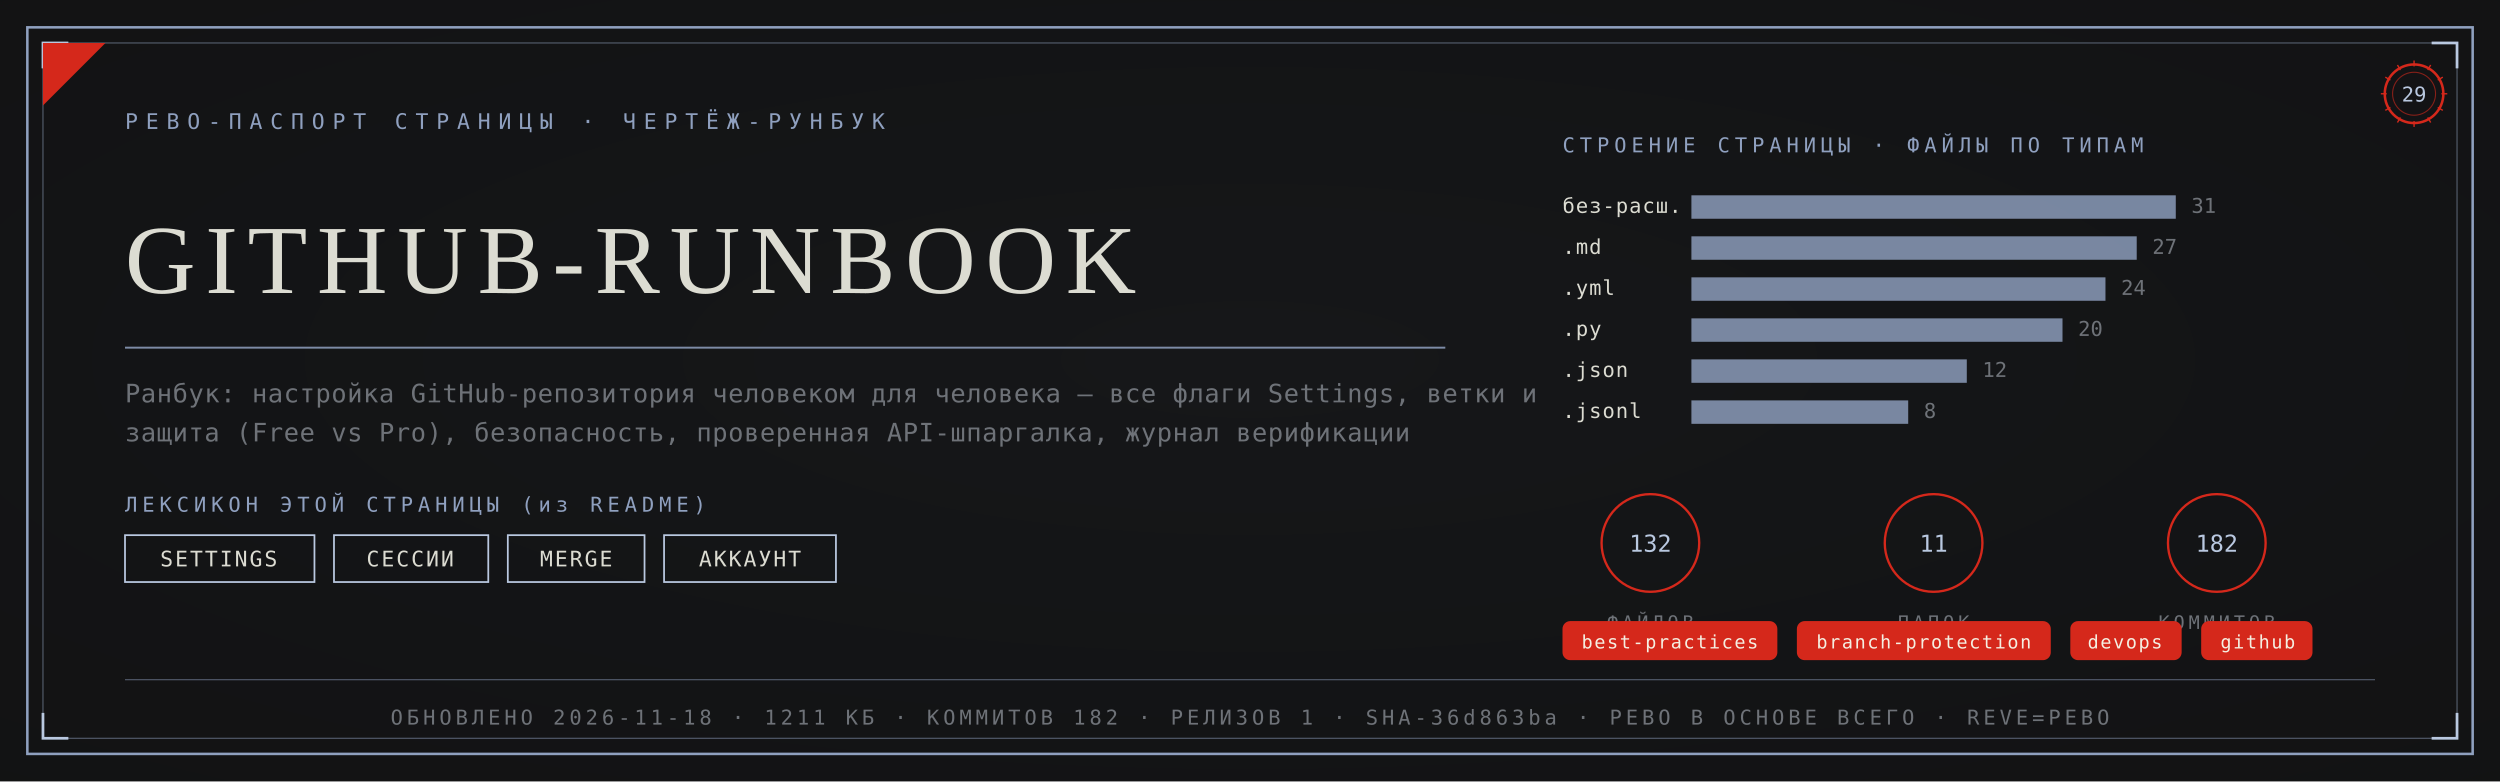
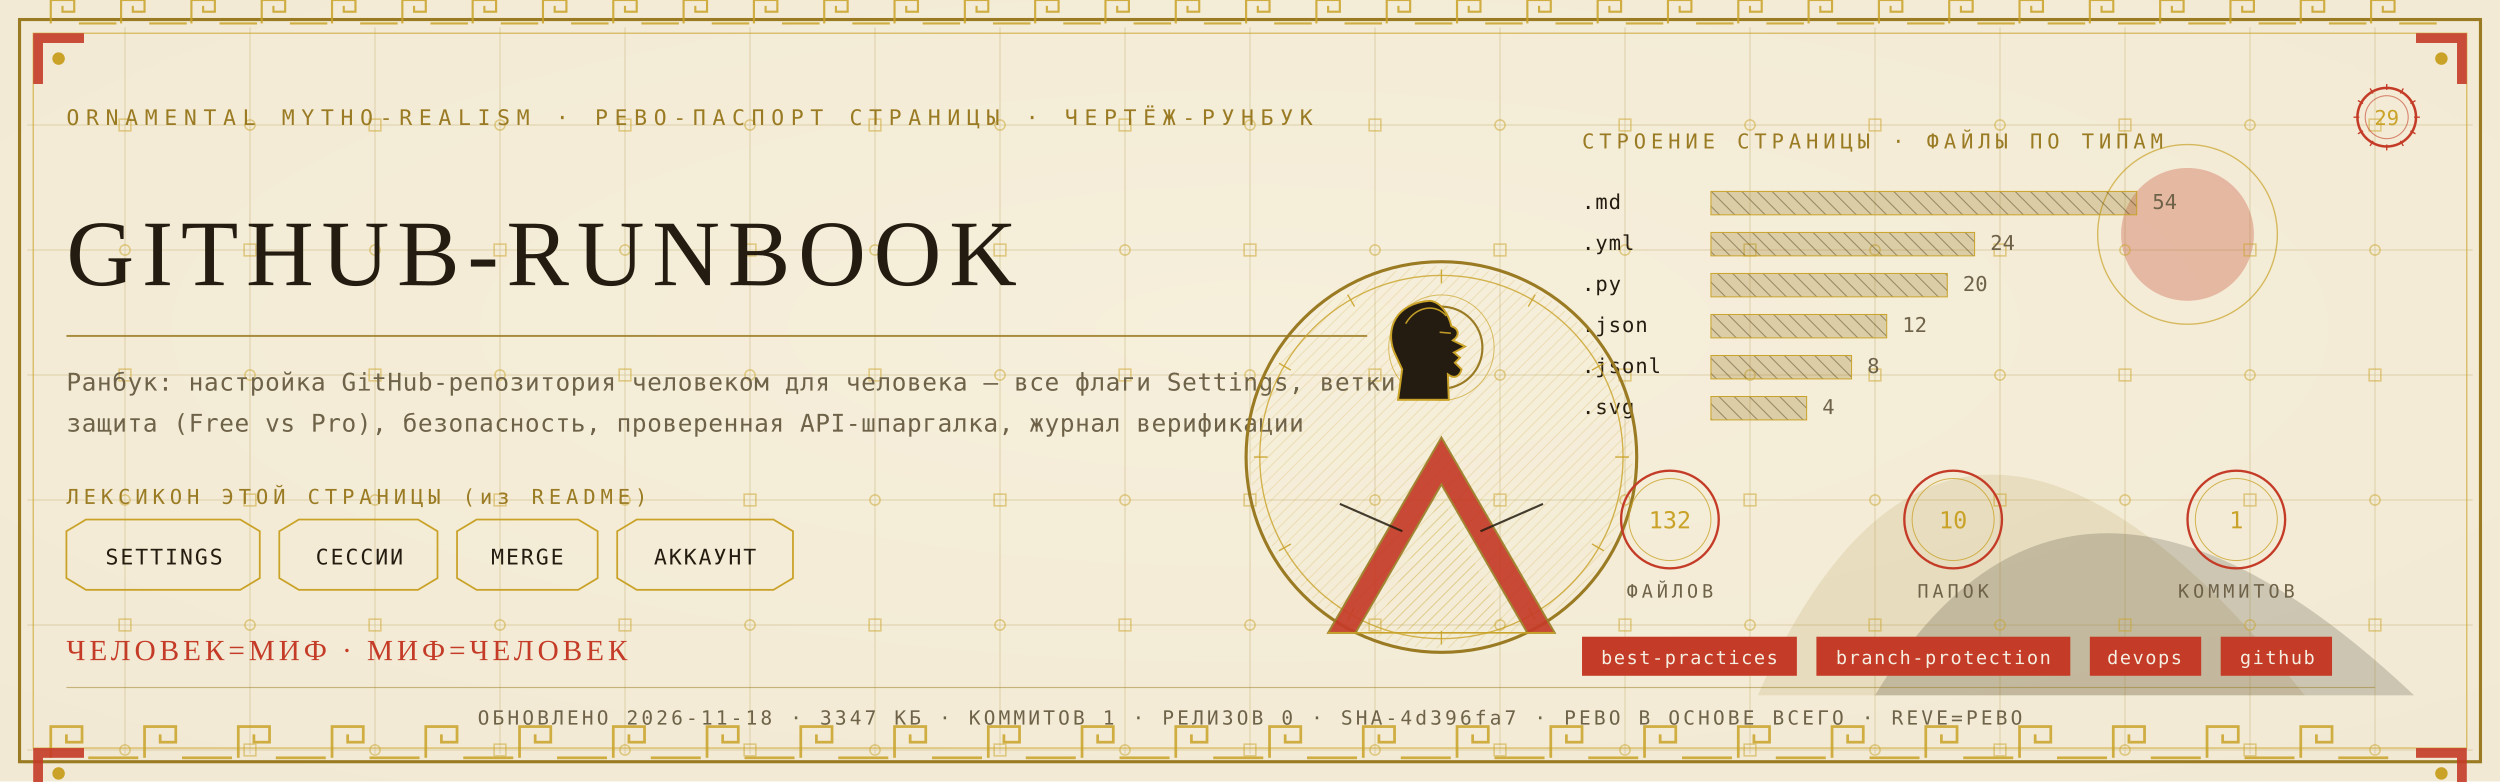
<svg xmlns="http://www.w3.org/2000/svg" viewBox="0 0 1280 400" width="1280" height="400">
  <defs>
-     <radialGradient id="rp29" cx="0.5" cy="0.46" r="1.05">
-       <stop offset="0" stop-color="#17181A" />
-       <stop offset="1" stop-color="#101112" />
+     <radialGradient id="rp29" cx="0.5" cy="0.42" r="1.1">
+       <stop offset="0" stop-color="#F6EFDC" />
+       <stop offset="1" stop-color="#EFE6CF" />
    </radialGradient>
+     <pattern id="hatchm" width="4.2" height="4.2" patternUnits="userSpaceOnUse" patternTransform="rotate(45)">
+       <rect width="4.2" height="4.2" fill="none" />
+       <line x1="0" y1="0" x2="0" y2="4.2" stroke="#C9A227" stroke-width="0.5" />
+     </pattern>
+     <pattern id="hatchv" width="5.5" height="5.5" patternUnits="userSpaceOnUse" patternTransform="rotate(-45)">
+       <rect width="5.5" height="5.5" fill="none" />
+       <line x1="0" y1="0" x2="0" y2="5.5" stroke="#241C10" stroke-width="0.5" />
+     </pattern>
  </defs>
-   <rect width="1280" height="400" fill="#101112" />
-   <rect width="1280" height="400" fill="url(#rp29)" opacity="0.92" />
-   <rect x="14" y="14" width="1252" height="372" fill="none" stroke="#8FA0BF" stroke-width="1.3" />
-   <rect x="22" y="22" width="1236" height="356" fill="none" stroke="#8FA0BF" stroke-width="0.55" opacity="0.55" />
-   <path d="M 22 35 L 22 22 L 35 22" fill="none" stroke="#B9C8E0" stroke-width="1.4" />
-   <path d="M 1258 35 L 1258 22 L 1245 22" fill="none" stroke="#B9C8E0" stroke-width="1.4" />
-   <path d="M 22 365 L 22 378 L 35 378" fill="none" stroke="#B9C8E0" stroke-width="1.4" />
-   <path d="M 1258 365 L 1258 378 L 1245 378" fill="none" stroke="#B9C8E0" stroke-width="1.4" />
-   <path d="M 22 54 L 22 22 L 54 22 Z" fill="#D5281B" />
-   <text x="64" y="66" font-family="'Cascadia Mono', ui-monospace, Consolas, monospace" font-size="11" fill="#8FA0BF" letter-spacing="4">РЕВО-ПАСПОРТ СТРАНИЦЫ · ЧЕРТЁЖ-РУНБУК</text>
-   <g transform="translate(1236,48)">
-     <circle r="15" fill="none" stroke="#D5281B" stroke-width="1.3" />
-     <circle r="11" fill="none" stroke="#D5281B" stroke-width="0.55" opacity="0.6" />
-     <text y="4" text-anchor="middle" font-family="'Cascadia Mono', ui-monospace, Consolas, monospace" font-size="10.5" fill="#B9C8E0">29</text>
-     <g stroke="#D5281B" stroke-width="0.7">
+   <rect width="1280" height="400" fill="#EFE6CF" />
+   <rect width="1280" height="400" fill="url(#rp29)" opacity="0.94" />
+   <path d="M 900 356 Q 1000 130 1180 356 Z" fill="#9A7B23" opacity="0.14" />
+   <path d="M 960 356 Q 1060 190 1236 356 Z" fill="#241C10" opacity="0.18" />
+   <circle cx="1120" cy="120" r="34" fill="#C43B27" opacity="0.30" />
+   <circle cx="1120" cy="120" r="46" fill="none" stroke="#C9A227" stroke-width="0.7" opacity="0.7" />
+   <g stroke="#9A7B23" stroke-width="0.45" opacity="0.30">
+     <line x1="64" y1="14" x2="64" y2="386" />
+     <line x1="128" y1="14" x2="128" y2="386" />
+     <line x1="192" y1="14" x2="192" y2="386" />
+     <line x1="256" y1="14" x2="256" y2="386" />
+     <line x1="320" y1="14" x2="320" y2="386" />
+     <line x1="384" y1="14" x2="384" y2="386" />
+     <line x1="448" y1="14" x2="448" y2="386" />
+     <line x1="512" y1="14" x2="512" y2="386" />
+     <line x1="576" y1="14" x2="576" y2="386" />
+     <line x1="640" y1="14" x2="640" y2="386" />
+     <line x1="704" y1="14" x2="704" y2="386" />
+     <line x1="768" y1="14" x2="768" y2="386" />
+     <line x1="832" y1="14" x2="832" y2="386" />
+     <line x1="896" y1="14" x2="896" y2="386" />
+     <line x1="960" y1="14" x2="960" y2="386" />
+     <line x1="1024" y1="14" x2="1024" y2="386" />
+     <line x1="1088" y1="14" x2="1088" y2="386" />
+     <line x1="1152" y1="14" x2="1152" y2="386" />
+     <line x1="1216" y1="14" x2="1216" y2="386" />
+     <line x1="14" y1="64" x2="1266" y2="64" />
+     <line x1="14" y1="128" x2="1266" y2="128" />
+     <line x1="14" y1="192" x2="1266" y2="192" />
+     <line x1="14" y1="256" x2="1266" y2="256" />
+     <line x1="14" y1="320" x2="1266" y2="320" />
+     <line x1="14" y1="384" x2="1266" y2="384" />
+   </g>
+   <g fill="none" stroke="#C9A227" stroke-width="0.8" opacity="0.5">
+     <rect x="61" y="61" width="6" height="6" />
+     <circle cx="64" cy="128" r="2.6" />
+     <rect x="61" y="189" width="6" height="6" />
+     <circle cx="64" cy="256" r="2.6" />
+     <rect x="61" y="317" width="6" height="6" />
+     <circle cx="64" cy="384" r="2.6" />
+     <circle cx="128" cy="64" r="2.6" />
+     <rect x="125" y="125" width="6" height="6" />
+     <circle cx="128" cy="192" r="2.6" />
+     <rect x="125" y="253" width="6" height="6" />
+     <circle cx="128" cy="320" r="2.6" />
+     <rect x="125" y="381" width="6" height="6" />
+     <rect x="189" y="61" width="6" height="6" />
+     <circle cx="192" cy="128" r="2.6" />
+     <rect x="189" y="189" width="6" height="6" />
+     <circle cx="192" cy="256" r="2.6" />
+     <rect x="189" y="317" width="6" height="6" />
+     <circle cx="192" cy="384" r="2.6" />
+     <circle cx="256" cy="64" r="2.6" />
+     <rect x="253" y="125" width="6" height="6" />
+     <circle cx="256" cy="192" r="2.6" />
+     <rect x="253" y="253" width="6" height="6" />
+     <circle cx="256" cy="320" r="2.6" />
+     <rect x="253" y="381" width="6" height="6" />
+     <rect x="317" y="61" width="6" height="6" />
+     <circle cx="320" cy="128" r="2.6" />
+     <rect x="317" y="189" width="6" height="6" />
+     <circle cx="320" cy="256" r="2.6" />
+     <rect x="317" y="317" width="6" height="6" />
+     <circle cx="320" cy="384" r="2.6" />
+     <circle cx="384" cy="64" r="2.6" />
+     <rect x="381" y="125" width="6" height="6" />
+     <circle cx="384" cy="192" r="2.6" />
+     <rect x="381" y="253" width="6" height="6" />
+     <circle cx="384" cy="320" r="2.6" />
+     <rect x="381" y="381" width="6" height="6" />
+     <rect x="445" y="61" width="6" height="6" />
+     <circle cx="448" cy="128" r="2.6" />
+     <rect x="445" y="189" width="6" height="6" />
+     <circle cx="448" cy="256" r="2.6" />
+     <rect x="445" y="317" width="6" height="6" />
+     <circle cx="448" cy="384" r="2.6" />
+     <circle cx="512" cy="64" r="2.6" />
+     <rect x="509" y="125" width="6" height="6" />
+     <circle cx="512" cy="192" r="2.6" />
+     <rect x="509" y="253" width="6" height="6" />
+     <circle cx="512" cy="320" r="2.6" />
+     <rect x="509" y="381" width="6" height="6" />
+     <rect x="573" y="61" width="6" height="6" />
+     <circle cx="576" cy="128" r="2.6" />
+     <rect x="573" y="189" width="6" height="6" />
+     <circle cx="576" cy="256" r="2.6" />
+     <rect x="573" y="317" width="6" height="6" />
+     <circle cx="576" cy="384" r="2.6" />
+     <circle cx="640" cy="64" r="2.6" />
+     <rect x="637" y="125" width="6" height="6" />
+     <circle cx="640" cy="192" r="2.6" />
+     <rect x="637" y="253" width="6" height="6" />
+     <circle cx="640" cy="320" r="2.6" />
+     <rect x="637" y="381" width="6" height="6" />
+     <rect x="701" y="61" width="6" height="6" />
+     <circle cx="704" cy="128" r="2.6" />
+     <rect x="701" y="189" width="6" height="6" />
+     <circle cx="704" cy="256" r="2.6" />
+     <rect x="701" y="317" width="6" height="6" />
+     <circle cx="704" cy="384" r="2.6" />
+     <circle cx="768" cy="64" r="2.6" />
+     <rect x="765" y="125" width="6" height="6" />
+     <circle cx="768" cy="192" r="2.6" />
+     <rect x="765" y="253" width="6" height="6" />
+     <circle cx="768" cy="320" r="2.6" />
+     <rect x="765" y="381" width="6" height="6" />
+     <rect x="829" y="61" width="6" height="6" />
+     <circle cx="832" cy="128" r="2.6" />
+     <rect x="829" y="189" width="6" height="6" />
+     <circle cx="832" cy="256" r="2.6" />
+     <rect x="829" y="317" width="6" height="6" />
+     <circle cx="832" cy="384" r="2.6" />
+     <circle cx="896" cy="64" r="2.6" />
+     <rect x="893" y="125" width="6" height="6" />
+     <circle cx="896" cy="192" r="2.6" />
+     <rect x="893" y="253" width="6" height="6" />
+     <circle cx="896" cy="320" r="2.6" />
+     <rect x="893" y="381" width="6" height="6" />
+     <rect x="957" y="61" width="6" height="6" />
+     <circle cx="960" cy="128" r="2.6" />
+     <rect x="957" y="189" width="6" height="6" />
+     <circle cx="960" cy="256" r="2.6" />
+     <rect x="957" y="317" width="6" height="6" />
+     <circle cx="960" cy="384" r="2.6" />
+     <circle cx="1024" cy="64" r="2.6" />
+     <rect x="1021" y="125" width="6" height="6" />
+     <circle cx="1024" cy="192" r="2.6" />
+     <rect x="1021" y="253" width="6" height="6" />
+     <circle cx="1024" cy="320" r="2.6" />
+     <rect x="1021" y="381" width="6" height="6" />
+     <rect x="1085" y="61" width="6" height="6" />
+     <circle cx="1088" cy="128" r="2.6" />
+     <rect x="1085" y="189" width="6" height="6" />
+     <circle cx="1088" cy="256" r="2.6" />
+     <rect x="1085" y="317" width="6" height="6" />
+     <circle cx="1088" cy="384" r="2.6" />
+     <circle cx="1152" cy="64" r="2.6" />
+     <rect x="1149" y="125" width="6" height="6" />
+     <circle cx="1152" cy="192" r="2.6" />
+     <rect x="1149" y="253" width="6" height="6" />
+     <circle cx="1152" cy="320" r="2.6" />
+     <rect x="1149" y="381" width="6" height="6" />
+     <rect x="1213" y="61" width="6" height="6" />
+     <circle cx="1216" cy="128" r="2.6" />
+     <rect x="1213" y="189" width="6" height="6" />
+     <circle cx="1216" cy="256" r="2.6" />
+     <rect x="1213" y="317" width="6" height="6" />
+     <circle cx="1216" cy="384" r="2.6" />
+   </g>
+   <rect x="10" y="10" width="1260" height="380" fill="none" stroke="#9A7B23" stroke-width="1.6" />
+   <rect x="17" y="17" width="1246" height="366" fill="none" stroke="#C9A227" stroke-width="0.6" opacity="0.75" />
+   <g fill="none" stroke="#C9A227" stroke-width="1.4" opacity="0.85">
+     <path d="M 26 388 L 26 372 L 42 372 L 42 380.0 L 34.0 380.0 L 34.0 376.0" />
+     <line x1="45.2" y1="388" x2="70.8" y2="388" />
+     <path d="M 74 388 L 74 372 L 90 372 L 90 380.0 L 82.0 380.0 L 82.0 376.0" />
+     <line x1="93.2" y1="388" x2="118.8" y2="388" />
+     <path d="M 122 388 L 122 372 L 138 372 L 138 380.0 L 130.0 380.0 L 130.0 376.0" />
+     <line x1="141.2" y1="388" x2="166.8" y2="388" />
+     <path d="M 170 388 L 170 372 L 186 372 L 186 380.0 L 178.0 380.0 L 178.0 376.0" />
+     <line x1="189.2" y1="388" x2="214.8" y2="388" />
+     <path d="M 218 388 L 218 372 L 234 372 L 234 380.0 L 226.0 380.0 L 226.0 376.0" />
+     <line x1="237.2" y1="388" x2="262.8" y2="388" />
+     <path d="M 266 388 L 266 372 L 282 372 L 282 380.0 L 274.0 380.0 L 274.0 376.0" />
+     <line x1="285.2" y1="388" x2="310.8" y2="388" />
+     <path d="M 314 388 L 314 372 L 330 372 L 330 380.0 L 322.0 380.0 L 322.0 376.0" />
+     <line x1="333.2" y1="388" x2="358.8" y2="388" />
+     <path d="M 362 388 L 362 372 L 378 372 L 378 380.0 L 370.0 380.0 L 370.0 376.0" />
+     <line x1="381.2" y1="388" x2="406.8" y2="388" />
+     <path d="M 410 388 L 410 372 L 426 372 L 426 380.0 L 418.0 380.0 L 418.0 376.0" />
+     <line x1="429.2" y1="388" x2="454.8" y2="388" />
+     <path d="M 458 388 L 458 372 L 474 372 L 474 380.0 L 466.0 380.0 L 466.0 376.0" />
+     <line x1="477.2" y1="388" x2="502.8" y2="388" />
+     <path d="M 506 388 L 506 372 L 522 372 L 522 380.0 L 514.0 380.0 L 514.0 376.0" />
+     <line x1="525.2" y1="388" x2="550.8" y2="388" />
+     <path d="M 554 388 L 554 372 L 570 372 L 570 380.0 L 562.0 380.0 L 562.0 376.0" />
+     <line x1="573.2" y1="388" x2="598.8" y2="388" />
+     <path d="M 602 388 L 602 372 L 618 372 L 618 380.0 L 610.0 380.0 L 610.0 376.0" />
+     <line x1="621.2" y1="388" x2="646.8" y2="388" />
+     <path d="M 650 388 L 650 372 L 666 372 L 666 380.0 L 658.0 380.0 L 658.0 376.0" />
+     <line x1="669.2" y1="388" x2="694.8" y2="388" />
+     <path d="M 698 388 L 698 372 L 714 372 L 714 380.0 L 706.0 380.0 L 706.0 376.0" />
+     <line x1="717.2" y1="388" x2="742.8" y2="388" />
+     <path d="M 746 388 L 746 372 L 762 372 L 762 380.0 L 754.0 380.0 L 754.0 376.0" />
+     <line x1="765.2" y1="388" x2="790.8" y2="388" />
+     <path d="M 794 388 L 794 372 L 810 372 L 810 380.0 L 802.0 380.0 L 802.0 376.0" />
+     <line x1="813.2" y1="388" x2="838.8" y2="388" />
+     <path d="M 842 388 L 842 372 L 858 372 L 858 380.0 L 850.0 380.0 L 850.0 376.0" />
+     <line x1="861.2" y1="388" x2="886.8" y2="388" />
+     <path d="M 890 388 L 890 372 L 906 372 L 906 380.0 L 898.0 380.0 L 898.0 376.0" />
+     <line x1="909.2" y1="388" x2="934.8" y2="388" />
+     <path d="M 938 388 L 938 372 L 954 372 L 954 380.0 L 946.0 380.0 L 946.0 376.0" />
+     <line x1="957.2" y1="388" x2="982.8" y2="388" />
+     <path d="M 986 388 L 986 372 L 1002 372 L 1002 380.0 L 994.0 380.0 L 994.0 376.0" />
+     <line x1="1005.2" y1="388" x2="1030.8" y2="388" />
+     <path d="M 1034 388 L 1034 372 L 1050 372 L 1050 380.0 L 1042.0 380.0 L 1042.0 376.0" />
+     <line x1="1053.2" y1="388" x2="1078.8" y2="388" />
+     <path d="M 1082 388 L 1082 372 L 1098 372 L 1098 380.0 L 1090.0 380.0 L 1090.0 376.0" />
+     <line x1="1101.2" y1="388" x2="1126.8" y2="388" />
+     <path d="M 1130 388 L 1130 372 L 1146 372 L 1146 380.0 L 1138.0 380.0 L 1138.0 376.0" />
+     <line x1="1149.2" y1="388" x2="1174.8" y2="388" />
+     <path d="M 1178 388 L 1178 372 L 1194 372 L 1194 380.0 L 1186.0 380.0 L 1186.0 376.0" />
+     <line x1="1197.2" y1="388" x2="1222.8" y2="388" />
+   </g>
+   <g fill="none" stroke="#C9A227" stroke-width="1.1" opacity="0.85">
+     <path d="M 26 12 L 26 0 L 38 0 L 38 6.0 L 32.0 6.0 L 32.0 3.0" />
+     <line x1="40.4" y1="12" x2="59.6" y2="12" />
+     <path d="M 62 12 L 62 0 L 74 0 L 74 6.0 L 68.0 6.0 L 68.0 3.0" />
+     <line x1="76.4" y1="12" x2="95.6" y2="12" />
+     <path d="M 98 12 L 98 0 L 110 0 L 110 6.0 L 104.0 6.0 L 104.0 3.0" />
+     <line x1="112.4" y1="12" x2="131.6" y2="12" />
+     <path d="M 134 12 L 134 0 L 146 0 L 146 6.0 L 140.0 6.0 L 140.0 3.0" />
+     <line x1="148.4" y1="12" x2="167.6" y2="12" />
+     <path d="M 170 12 L 170 0 L 182 0 L 182 6.0 L 176.0 6.0 L 176.0 3.0" />
+     <line x1="184.4" y1="12" x2="203.6" y2="12" />
+     <path d="M 206 12 L 206 0 L 218 0 L 218 6.0 L 212.0 6.0 L 212.0 3.0" />
+     <line x1="220.4" y1="12" x2="239.6" y2="12" />
+     <path d="M 242 12 L 242 0 L 254 0 L 254 6.0 L 248.0 6.0 L 248.0 3.0" />
+     <line x1="256.4" y1="12" x2="275.6" y2="12" />
+     <path d="M 278 12 L 278 0 L 290 0 L 290 6.0 L 284.0 6.0 L 284.0 3.0" />
+     <line x1="292.4" y1="12" x2="311.6" y2="12" />
+     <path d="M 314 12 L 314 0 L 326 0 L 326 6.0 L 320.0 6.0 L 320.0 3.0" />
+     <line x1="328.4" y1="12" x2="347.6" y2="12" />
+     <path d="M 350 12 L 350 0 L 362 0 L 362 6.0 L 356.0 6.0 L 356.0 3.0" />
+     <line x1="364.4" y1="12" x2="383.6" y2="12" />
+     <path d="M 386 12 L 386 0 L 398 0 L 398 6.0 L 392.0 6.0 L 392.0 3.0" />
+     <line x1="400.4" y1="12" x2="419.6" y2="12" />
+     <path d="M 422 12 L 422 0 L 434 0 L 434 6.0 L 428.0 6.0 L 428.0 3.0" />
+     <line x1="436.4" y1="12" x2="455.6" y2="12" />
+     <path d="M 458 12 L 458 0 L 470 0 L 470 6.0 L 464.0 6.0 L 464.0 3.0" />
+     <line x1="472.4" y1="12" x2="491.6" y2="12" />
+     <path d="M 494 12 L 494 0 L 506 0 L 506 6.0 L 500.0 6.0 L 500.0 3.0" />
+     <line x1="508.4" y1="12" x2="527.6" y2="12" />
+     <path d="M 530 12 L 530 0 L 542 0 L 542 6.0 L 536.0 6.0 L 536.0 3.0" />
+     <line x1="544.4" y1="12" x2="563.6" y2="12" />
+     <path d="M 566 12 L 566 0 L 578 0 L 578 6.0 L 572.0 6.0 L 572.0 3.0" />
+     <line x1="580.4" y1="12" x2="599.6" y2="12" />
+     <path d="M 602 12 L 602 0 L 614 0 L 614 6.0 L 608.0 6.0 L 608.0 3.0" />
+     <line x1="616.4" y1="12" x2="635.6" y2="12" />
+     <path d="M 638 12 L 638 0 L 650 0 L 650 6.0 L 644.0 6.0 L 644.0 3.0" />
+     <line x1="652.4" y1="12" x2="671.6" y2="12" />
+     <path d="M 674 12 L 674 0 L 686 0 L 686 6.0 L 680.0 6.0 L 680.0 3.0" />
+     <line x1="688.4" y1="12" x2="707.6" y2="12" />
+     <path d="M 710 12 L 710 0 L 722 0 L 722 6.0 L 716.0 6.0 L 716.0 3.0" />
+     <line x1="724.4" y1="12" x2="743.6" y2="12" />
+     <path d="M 746 12 L 746 0 L 758 0 L 758 6.0 L 752.0 6.0 L 752.0 3.0" />
+     <line x1="760.4" y1="12" x2="779.6" y2="12" />
+     <path d="M 782 12 L 782 0 L 794 0 L 794 6.0 L 788.0 6.0 L 788.0 3.0" />
+     <line x1="796.4" y1="12" x2="815.6" y2="12" />
+     <path d="M 818 12 L 818 0 L 830 0 L 830 6.0 L 824.0 6.0 L 824.0 3.0" />
+     <line x1="832.4" y1="12" x2="851.6" y2="12" />
+     <path d="M 854 12 L 854 0 L 866 0 L 866 6.0 L 860.0 6.0 L 860.0 3.0" />
+     <line x1="868.4" y1="12" x2="887.6" y2="12" />
+     <path d="M 890 12 L 890 0 L 902 0 L 902 6.0 L 896.0 6.0 L 896.0 3.0" />
+     <line x1="904.4" y1="12" x2="923.6" y2="12" />
+     <path d="M 926 12 L 926 0 L 938 0 L 938 6.0 L 932.0 6.0 L 932.0 3.0" />
+     <line x1="940.4" y1="12" x2="959.6" y2="12" />
+     <path d="M 962 12 L 962 0 L 974 0 L 974 6.0 L 968.0 6.0 L 968.0 3.0" />
+     <line x1="976.4" y1="12" x2="995.6" y2="12" />
+     <path d="M 998 12 L 998 0 L 1010 0 L 1010 6.0 L 1004.0 6.0 L 1004.0 3.0" />
+     <line x1="1012.4" y1="12" x2="1031.6" y2="12" />
+     <path d="M 1034 12 L 1034 0 L 1046 0 L 1046 6.0 L 1040.0 6.0 L 1040.0 3.0" />
+     <line x1="1048.4" y1="12" x2="1067.6" y2="12" />
+     <path d="M 1070 12 L 1070 0 L 1082 0 L 1082 6.0 L 1076.0 6.0 L 1076.0 3.0" />
+     <line x1="1084.4" y1="12" x2="1103.6" y2="12" />
+     <path d="M 1106 12 L 1106 0 L 1118 0 L 1118 6.0 L 1112.0 6.0 L 1112.0 3.0" />
+     <line x1="1120.4" y1="12" x2="1139.6" y2="12" />
+     <path d="M 1142 12 L 1142 0 L 1154 0 L 1154 6.0 L 1148.0 6.0 L 1148.0 3.0" />
+     <line x1="1156.4" y1="12" x2="1175.6" y2="12" />
+     <path d="M 1178 12 L 1178 0 L 1190 0 L 1190 6.0 L 1184.0 6.0 L 1184.0 3.0" />
+     <line x1="1192.4" y1="12" x2="1211.6" y2="12" />
+     <path d="M 1214 12 L 1214 0 L 1226 0 L 1226 6.0 L 1220.0 6.0 L 1220.0 3.0" />
+     <line x1="1228.4" y1="12" x2="1247.6" y2="12" />
+   </g>
+   <g transform="translate(17,17) scale(1,1)">
+     <path d="M 0 0 L 26 0 L 26 5 L 5 5 L 5 26 L 0 26 Z" fill="#C43B27" opacity="0.9" />
+     <circle cx="13" cy="13" r="3.2" fill="#C9A227" />
+   </g>
+   <g transform="translate(1263,17) scale(-1,1)">
+     <path d="M 0 0 L 26 0 L 26 5 L 5 5 L 5 26 L 0 26 Z" fill="#C43B27" opacity="0.9" />
+     <circle cx="13" cy="13" r="3.2" fill="#C9A227" />
+   </g>
+   <g transform="translate(17,383) scale(1,1)">
+     <path d="M 0 0 L 26 0 L 26 5 L 5 5 L 5 26 L 0 26 Z" fill="#C43B27" opacity="0.9" />
+     <circle cx="13" cy="13" r="3.2" fill="#C9A227" />
+   </g>
+   <g transform="translate(1263,383) scale(-1,1)">
+     <path d="M 0 0 L 26 0 L 26 5 L 5 5 L 5 26 L 0 26 Z" fill="#C43B27" opacity="0.9" />
+     <circle cx="13" cy="13" r="3.2" fill="#C9A227" />
+   </g>
+   <text x="34" y="64" font-family="'Cascadia Mono', ui-monospace, Consolas, monospace" font-size="11" fill="#9A7B23" letter-spacing="3.4">ORNAMENTAL MYTHO-REALISM · РЕВО-ПАСПОРТ СТРАНИЦЫ · ЧЕРТЁЖ-РУНБУК</text>
+   <g transform="translate(1222,60)">
+     <circle r="15" fill="none" stroke="#C43B27" stroke-width="1.3" />
+     <circle r="11" fill="none" stroke="#C43B27" stroke-width="0.55" opacity="0.6" />
+     <text y="4" text-anchor="middle" font-family="'Cascadia Mono', ui-monospace, Consolas, monospace" font-size="10.5" fill="#C9A227">29</text>
+     <g stroke="#C43B27" stroke-width="0.7">
      <line x1="0" y1="-17" x2="0" y2="-14" transform="rotate(0)" />
      <line x1="0" y1="-17" x2="0" y2="-14" transform="rotate(30)" />
      <line x1="0" y1="-17" x2="0" y2="-14" transform="rotate(60)" />
      <line x1="0" y1="-17" x2="0" y2="-14" transform="rotate(90)" />
      <line x1="0" y1="-17" x2="0" y2="-14" transform="rotate(120)" />
      <line x1="0" y1="-17" x2="0" y2="-14" transform="rotate(150)" />
      <line x1="0" y1="-17" x2="0" y2="-14" transform="rotate(180)" />
      <line x1="0" y1="-17" x2="0" y2="-14" transform="rotate(210)" />
      <line x1="0" y1="-17" x2="0" y2="-14" transform="rotate(240)" />
      <line x1="0" y1="-17" x2="0" y2="-14" transform="rotate(270)" />
      <line x1="0" y1="-17" x2="0" y2="-14" transform="rotate(300)" />
      <line x1="0" y1="-17" x2="0" y2="-14" transform="rotate(330)" />
    </g>
  </g>
-   <text x="64" y="150" font-family="Georgia, 'Times New Roman', serif" font-size="50.0" fill="#DCDCD2" letter-spacing="5">GITHUB-RUNBOOK</text>
-   <line x1="64" y1="178" x2="740" y2="178" stroke="#8FA0BF" stroke-width="1" opacity="0.85" />
-   <text x="64" y="206" font-family="'Cascadia Mono', ui-monospace, Consolas, monospace" font-size="13" fill="#6E7278" letter-spacing="0.3">Ранбук: настройка GitHub-репозитория человеком для человека — все флаги Settings, ветки и</text>
-   <text x="64" y="226" font-family="'Cascadia Mono', ui-monospace, Consolas, monospace" font-size="13" fill="#6E7278" letter-spacing="0.3">защита (Free vs Pro), безопасность, проверенная API-шпаргалка, журнал верификации</text>
-   <text x="64" y="262" font-family="'Cascadia Mono', ui-monospace, Consolas, monospace" font-size="10.5" fill="#8FA0BF" letter-spacing="2.5">ЛЕКСИКОН ЭТОЙ СТРАНИЦЫ (из README)</text>
-   <rect x="64" y="274" width="97" height="24" fill="none" stroke="#B9C8E0" stroke-width="0.9" />
-   <text x="112" y="290" text-anchor="middle" font-family="'Cascadia Mono', ui-monospace, Consolas, monospace" font-size="11" fill="#DCDCD2" letter-spacing="1">SETTINGS</text>
-   <rect x="171" y="274" width="79" height="24" fill="none" stroke="#B9C8E0" stroke-width="0.9" />
-   <text x="210" y="290" text-anchor="middle" font-family="'Cascadia Mono', ui-monospace, Consolas, monospace" font-size="11" fill="#DCDCD2" letter-spacing="1">СЕССИИ</text>
-   <rect x="260" y="274" width="70" height="24" fill="none" stroke="#B9C8E0" stroke-width="0.9" />
-   <text x="295" y="290" text-anchor="middle" font-family="'Cascadia Mono', ui-monospace, Consolas, monospace" font-size="11" fill="#DCDCD2" letter-spacing="1">MERGE</text>
-   <rect x="340" y="274" width="88" height="24" fill="none" stroke="#B9C8E0" stroke-width="0.9" />
-   <text x="384" y="290" text-anchor="middle" font-family="'Cascadia Mono', ui-monospace, Consolas, monospace" font-size="11" fill="#DCDCD2" letter-spacing="1">АККАУНТ</text>
-   <text x="800" y="78" font-family="'Cascadia Mono', ui-monospace, Consolas, monospace" font-size="10.5" fill="#8FA0BF" letter-spacing="2.5">СТРОЕНИЕ СТРАНИЦЫ · ФАЙЛЫ ПО ТИПАМ</text>
-   <text x="800" y="109" font-family="'Cascadia Mono', ui-monospace, Consolas, monospace" font-size="10.5" fill="#DCDCD2" letter-spacing="0.5">без-расш.</text>
-   <rect x="866" y="100" width="248" height="12" fill="#8FA0BF" opacity="0.82" />
-   <text x="1122" y="109" font-family="'Cascadia Mono', ui-monospace, Consolas, monospace" font-size="10.5" fill="#6E7278">31</text>
-   <text x="800" y="130" font-family="'Cascadia Mono', ui-monospace, Consolas, monospace" font-size="10.5" fill="#DCDCD2" letter-spacing="0.5">.md</text>
-   <rect x="866" y="121" width="228" height="12" fill="#8FA0BF" opacity="0.82" />
-   <text x="1102" y="130" font-family="'Cascadia Mono', ui-monospace, Consolas, monospace" font-size="10.5" fill="#6E7278">27</text>
-   <text x="800" y="151" font-family="'Cascadia Mono', ui-monospace, Consolas, monospace" font-size="10.5" fill="#DCDCD2" letter-spacing="0.5">.yml</text>
-   <rect x="866" y="142" width="212" height="12" fill="#8FA0BF" opacity="0.82" />
-   <text x="1086" y="151" font-family="'Cascadia Mono', ui-monospace, Consolas, monospace" font-size="10.5" fill="#6E7278">24</text>
-   <text x="800" y="172" font-family="'Cascadia Mono', ui-monospace, Consolas, monospace" font-size="10.5" fill="#DCDCD2" letter-spacing="0.5">.py</text>
-   <rect x="866" y="163" width="190" height="12" fill="#8FA0BF" opacity="0.82" />
-   <text x="1064" y="172" font-family="'Cascadia Mono', ui-monospace, Consolas, monospace" font-size="10.5" fill="#6E7278">20</text>
-   <text x="800" y="193" font-family="'Cascadia Mono', ui-monospace, Consolas, monospace" font-size="10.5" fill="#DCDCD2" letter-spacing="0.5">.json</text>
-   <rect x="866" y="184" width="141" height="12" fill="#8FA0BF" opacity="0.82" />
-   <text x="1015" y="193" font-family="'Cascadia Mono', ui-monospace, Consolas, monospace" font-size="10.5" fill="#6E7278">12</text>
-   <text x="800" y="214" font-family="'Cascadia Mono', ui-monospace, Consolas, monospace" font-size="10.5" fill="#DCDCD2" letter-spacing="0.5">.jsonl</text>
-   <rect x="866" y="205" width="111" height="12" fill="#8FA0BF" opacity="0.82" />
-   <text x="985" y="214" font-family="'Cascadia Mono', ui-monospace, Consolas, monospace" font-size="10.5" fill="#6E7278">8</text>
-   <g transform="translate(845,278)">
-     <circle r="25" fill="none" stroke="#D5281B" stroke-width="1.2" />
-     <text y="4.5" text-anchor="middle" font-family="'Cascadia Mono', ui-monospace, Consolas, monospace" font-size="12" fill="#B9C8E0">132</text>
-     <text y="44" text-anchor="middle" font-family="'Cascadia Mono', ui-monospace, Consolas, monospace" font-size="9.5" fill="#6E7278" letter-spacing="2">ФАЙЛОВ</text>
-   </g>
-   <g transform="translate(990,278)">
-     <circle r="25" fill="none" stroke="#D5281B" stroke-width="1.2" />
-     <text y="4.5" text-anchor="middle" font-family="'Cascadia Mono', ui-monospace, Consolas, monospace" font-size="12" fill="#B9C8E0">11</text>
-     <text y="44" text-anchor="middle" font-family="'Cascadia Mono', ui-monospace, Consolas, monospace" font-size="9.5" fill="#6E7278" letter-spacing="2">ПАПОК</text>
-   </g>
-   <g transform="translate(1135,278)">
-     <circle r="25" fill="none" stroke="#D5281B" stroke-width="1.2" />
-     <text y="4.5" text-anchor="middle" font-family="'Cascadia Mono', ui-monospace, Consolas, monospace" font-size="12" fill="#B9C8E0">182</text>
-     <text y="44" text-anchor="middle" font-family="'Cascadia Mono', ui-monospace, Consolas, monospace" font-size="9.5" fill="#6E7278" letter-spacing="2">КОММИТОВ</text>
-   </g>
-   <rect x="800" y="318" rx="4" width="110" height="20" fill="#D5281B" />
-   <text x="855" y="332" text-anchor="middle" font-family="'Cascadia Mono', ui-monospace, Consolas, monospace" font-size="9.5" fill="#F5EFE2" letter-spacing="0.8">best-practices</text>
-   <rect x="920" y="318" rx="4" width="130" height="20" fill="#D5281B" />
-   <text x="985" y="332" text-anchor="middle" font-family="'Cascadia Mono', ui-monospace, Consolas, monospace" font-size="9.5" fill="#F5EFE2" letter-spacing="0.8">branch-protection</text>
-   <rect x="1060" y="318" rx="4" width="57" height="20" fill="#D5281B" />
-   <text x="1088" y="332" text-anchor="middle" font-family="'Cascadia Mono', ui-monospace, Consolas, monospace" font-size="9.5" fill="#F5EFE2" letter-spacing="0.8">devops</text>
-   <rect x="1127" y="318" rx="4" width="57" height="20" fill="#D5281B" />
-   <text x="1156" y="332" text-anchor="middle" font-family="'Cascadia Mono', ui-monospace, Consolas, monospace" font-size="9.5" fill="#F5EFE2" letter-spacing="0.8">github</text>
-   <line x1="64" y1="348" x2="1216" y2="348" stroke="#8FA0BF" stroke-width="0.6" opacity="0.5" />
-   <text x="640" y="371" text-anchor="middle" font-family="'Cascadia Mono', ui-monospace, Consolas, monospace" font-size="10.5" fill="#6E7278" letter-spacing="2">ОБНОВЛЕНО 2026-11-18 · 1211 КБ · КОММИТОВ 182 · РЕЛИЗОВ 1 · SHA-36d863ba · РЕВО В ОСНОВЕ ВСЕГО · REVE=РЕВО</text>
+   <text x="34" y="146" font-family="Georgia, 'Times New Roman', serif" font-size="48.0" fill="#241C10" letter-spacing="4">GITHUB-RUNBOOK</text>
+   <line x1="34" y1="172" x2="700" y2="172" stroke="#9A7B23" stroke-width="1" opacity="0.85" />
+   <text x="34" y="200" font-family="'Cascadia Mono', ui-monospace, Consolas, monospace" font-size="12.5" fill="#6E6249" letter-spacing="0.3">Ранбук: настройка GitHub-репозитория человеком для человека — все флаги Settings, ветки и</text>
+   <text x="34" y="221" font-family="'Cascadia Mono', ui-monospace, Consolas, monospace" font-size="12.5" fill="#6E6249" letter-spacing="0.3">защита (Free vs Pro), безопасность, проверенная API-шпаргалка, журнал верификации</text>
+   <text x="34" y="258" font-family="'Cascadia Mono', ui-monospace, Consolas, monospace" font-size="10.5" fill="#9A7B23" letter-spacing="2.5">ЛЕКСИКОН ЭТОЙ СТРАНИЦЫ (из README)</text>
+   <path d="M 34 272 L 44 266 L 123 266 L 133 272 L 133 296 L 123 302 L 44 302 L 34 296 Z" fill="none" stroke="#C9A227" stroke-width="0.9" />
+   <text x="84" y="289" text-anchor="middle" font-family="'Cascadia Mono', ui-monospace, Consolas, monospace" font-size="11" fill="#241C10" letter-spacing="1">SETTINGS</text>
+   <path d="M 143 272 L 153 266 L 214 266 L 224 272 L 224 296 L 214 302 L 153 302 L 143 296 Z" fill="none" stroke="#C9A227" stroke-width="0.9" />
+   <text x="184" y="289" text-anchor="middle" font-family="'Cascadia Mono', ui-monospace, Consolas, monospace" font-size="11" fill="#241C10" letter-spacing="1">СЕССИИ</text>
+   <path d="M 234 272 L 244 266 L 296 266 L 306 272 L 306 296 L 296 302 L 244 302 L 234 296 Z" fill="none" stroke="#C9A227" stroke-width="0.9" />
+   <text x="270" y="289" text-anchor="middle" font-family="'Cascadia Mono', ui-monospace, Consolas, monospace" font-size="11" fill="#241C10" letter-spacing="1">MERGE</text>
+   <path d="M 316 272 L 326 266 L 396 266 L 406 272 L 406 296 L 396 302 L 326 302 L 316 296 Z" fill="none" stroke="#C9A227" stroke-width="0.9" />
+   <text x="361" y="289" text-anchor="middle" font-family="'Cascadia Mono', ui-monospace, Consolas, monospace" font-size="11" fill="#241C10" letter-spacing="1">АККАУНТ</text>
+   <text x="810" y="76" font-family="'Cascadia Mono', ui-monospace, Consolas, monospace" font-size="10.5" fill="#9A7B23" letter-spacing="2.5">СТРОЕНИЕ СТРАНИЦЫ · ФАЙЛЫ ПО ТИПАМ</text>
+   <text x="810" y="107" font-family="'Cascadia Mono', ui-monospace, Consolas, monospace" font-size="10.5" fill="#241C10" letter-spacing="0.5">.md</text>
+   <rect x="876" y="98" width="218" height="12" fill="url(#hatchv)" opacity="0.9" />
+   <rect x="876" y="98" width="218" height="12" fill="#9A7B23" opacity="0.28" />
+   <rect x="876" y="98" width="218" height="12" fill="none" stroke="#C9A227" stroke-width="0.5" />
+   <text x="1102" y="107" font-family="'Cascadia Mono', ui-monospace, Consolas, monospace" font-size="10.5" fill="#6E6249">54</text>
+   <text x="810" y="128" font-family="'Cascadia Mono', ui-monospace, Consolas, monospace" font-size="10.5" fill="#241C10" letter-spacing="0.5">.yml</text>
+   <rect x="876" y="119" width="135" height="12" fill="url(#hatchv)" opacity="0.9" />
+   <rect x="876" y="119" width="135" height="12" fill="#9A7B23" opacity="0.28" />
+   <rect x="876" y="119" width="135" height="12" fill="none" stroke="#C9A227" stroke-width="0.5" />
+   <text x="1019" y="128" font-family="'Cascadia Mono', ui-monospace, Consolas, monospace" font-size="10.5" fill="#6E6249">24</text>
+   <text x="810" y="149" font-family="'Cascadia Mono', ui-monospace, Consolas, monospace" font-size="10.5" fill="#241C10" letter-spacing="0.5">.py</text>
+   <rect x="876" y="140" width="121" height="12" fill="url(#hatchv)" opacity="0.9" />
+   <rect x="876" y="140" width="121" height="12" fill="#9A7B23" opacity="0.28" />
+   <rect x="876" y="140" width="121" height="12" fill="none" stroke="#C9A227" stroke-width="0.5" />
+   <text x="1005" y="149" font-family="'Cascadia Mono', ui-monospace, Consolas, monospace" font-size="10.5" fill="#6E6249">20</text>
+   <text x="810" y="170" font-family="'Cascadia Mono', ui-monospace, Consolas, monospace" font-size="10.5" fill="#241C10" letter-spacing="0.5">.json</text>
+   <rect x="876" y="161" width="90" height="12" fill="url(#hatchv)" opacity="0.9" />
+   <rect x="876" y="161" width="90" height="12" fill="#9A7B23" opacity="0.28" />
+   <rect x="876" y="161" width="90" height="12" fill="none" stroke="#C9A227" stroke-width="0.5" />
+   <text x="974" y="170" font-family="'Cascadia Mono', ui-monospace, Consolas, monospace" font-size="10.5" fill="#6E6249">12</text>
+   <text x="810" y="191" font-family="'Cascadia Mono', ui-monospace, Consolas, monospace" font-size="10.5" fill="#241C10" letter-spacing="0.5">.jsonl</text>
+   <rect x="876" y="182" width="72" height="12" fill="url(#hatchv)" opacity="0.9" />
+   <rect x="876" y="182" width="72" height="12" fill="#9A7B23" opacity="0.28" />
+   <rect x="876" y="182" width="72" height="12" fill="none" stroke="#C9A227" stroke-width="0.5" />
+   <text x="956" y="191" font-family="'Cascadia Mono', ui-monospace, Consolas, monospace" font-size="10.5" fill="#6E6249">8</text>
+   <text x="810" y="212" font-family="'Cascadia Mono', ui-monospace, Consolas, monospace" font-size="10.5" fill="#241C10" letter-spacing="0.5">.svg</text>
+   <rect x="876" y="203" width="49" height="12" fill="url(#hatchv)" opacity="0.9" />
+   <rect x="876" y="203" width="49" height="12" fill="#9A7B23" opacity="0.28" />
+   <rect x="876" y="203" width="49" height="12" fill="none" stroke="#C9A227" stroke-width="0.5" />
+   <text x="933" y="212" font-family="'Cascadia Mono', ui-monospace, Consolas, monospace" font-size="10.5" fill="#6E6249">4</text>
+   <g transform="translate(738,234)">
+     <circle r="100" fill="none" stroke="#9A7B23" stroke-width="1.6" />
+     <circle r="93" fill="none" stroke="#C9A227" stroke-width="0.7" opacity="0.8" />
+     <circle r="98" fill="url(#hatchm)" opacity="0.4" />
+     <g stroke="#C9A227" stroke-width="0.7" opacity="0.9">
+       <line x1="0" y1="-96" x2="0" y2="-89" transform="rotate(0)" />
+       <line x1="0" y1="-96" x2="0" y2="-89" transform="rotate(30)" />
+       <line x1="0" y1="-96" x2="0" y2="-89" transform="rotate(60)" />
+       <line x1="0" y1="-96" x2="0" y2="-89" transform="rotate(90)" />
+       <line x1="0" y1="-96" x2="0" y2="-89" transform="rotate(120)" />
+       <line x1="0" y1="-96" x2="0" y2="-89" transform="rotate(150)" />
+       <line x1="0" y1="-96" x2="0" y2="-89" transform="rotate(180)" />
+       <line x1="0" y1="-96" x2="0" y2="-89" transform="rotate(210)" />
+       <line x1="0" y1="-96" x2="0" y2="-89" transform="rotate(240)" />
+       <line x1="0" y1="-96" x2="0" y2="-89" transform="rotate(270)" />
+       <line x1="0" y1="-96" x2="0" y2="-89" transform="rotate(300)" />
+       <line x1="0" y1="-96" x2="0" y2="-89" transform="rotate(330)" />
+     </g>
+     <circle cy="-56" r="21" fill="none" stroke="#9A7B23" stroke-width="1.1" />
+     <circle cy="-56" r="27" fill="none" stroke="#C9A227" stroke-width="0.5" opacity="0.7" />
+     <path d="M -6.0 -80.0 C -23.5 -78.7 -28.7 -65.7 -24.3 -54.0 L -20.1 -44.9 L -22.2 -29.3 L 3.8 -29.3 L 3.3 -42.3 C 6.9 -39.7 9.5 -41.5 10.3 -44.9 L 6.9 -48.3 L 9.5 -50.9 L 6.4 -53.5 L 12.1 -56.6 L 5.9 -59.7 C 9.5 -62.3 9.0 -65.7 5.1 -67.0 C 3.8 -72.7 -0.1 -79.5 -6.0 -80.0 Z" fill="#241C10" stroke="#C9A227" stroke-width="1.0" />
+     <g fill="none" stroke="#C9A227" stroke-width="0.8" opacity="0.95">
+       <path d="M -18.3 -68.3 C -13.1 -77.4 -2.7 -78.7 2.5 -72.2" />
+       <path d="M -0.9 -63.9 L 4.8 -63.4" />
+     </g>
+     <path d="M -58.0 90.0 L 0 -10.0 L 58.0 90.0 L 44.0 90.0 L 0 14.0 L -44.0 90.0 Z" fill="#C43B27" opacity="0.92" stroke="#9A7B23" stroke-width="1.0" />
+     <path d="M -34.0 88.0 L 0 20.0 L 34.0 88.0" fill="url(#hatchm)" opacity="0.5" stroke="none" />
+     <path d="M -58.0 90.0 L 58.0 90.0" fill="none" stroke="#C9A227" stroke-width="0.8" />
+     <path d="M -52.0 24.0 L -20.0 38.0" fill="none" stroke="#241C10" stroke-width="1.1" opacity="0.85" />
+     <path d="M 52.0 24.0 L 20.0 38.0" fill="none" stroke="#241C10" stroke-width="1.1" opacity="0.85" />
+   </g>
+   <g transform="translate(855,266)">
+     <circle r="25" fill="none" stroke="#C43B27" stroke-width="1.2" />
+     <circle r="21" fill="none" stroke="#C9A227" stroke-width="0.5" opacity="0.8" />
+     <text y="4.5" text-anchor="middle" font-family="'Cascadia Mono', ui-monospace, Consolas, monospace" font-size="12" fill="#C9A227">132</text>
+     <text y="40" text-anchor="middle" font-family="'Cascadia Mono', ui-monospace, Consolas, monospace" font-size="9.5" fill="#6E6249" letter-spacing="2">ФАЙЛОВ</text>
+   </g>
+   <g transform="translate(1000,266)">
+     <circle r="25" fill="none" stroke="#C43B27" stroke-width="1.2" />
+     <circle r="21" fill="none" stroke="#C9A227" stroke-width="0.5" opacity="0.8" />
+     <text y="4.5" text-anchor="middle" font-family="'Cascadia Mono', ui-monospace, Consolas, monospace" font-size="12" fill="#C9A227">10</text>
+     <text y="40" text-anchor="middle" font-family="'Cascadia Mono', ui-monospace, Consolas, monospace" font-size="9.5" fill="#6E6249" letter-spacing="2">ПАПОК</text>
+   </g>
+   <g transform="translate(1145,266)">
+     <circle r="25" fill="none" stroke="#C43B27" stroke-width="1.2" />
+     <circle r="21" fill="none" stroke="#C9A227" stroke-width="0.5" opacity="0.8" />
+     <text y="4.5" text-anchor="middle" font-family="'Cascadia Mono', ui-monospace, Consolas, monospace" font-size="12" fill="#C9A227">1</text>
+     <text y="40" text-anchor="middle" font-family="'Cascadia Mono', ui-monospace, Consolas, monospace" font-size="9.5" fill="#6E6249" letter-spacing="2">КОММИТОВ</text>
+   </g>
+   <rect x="810" y="326" rx="0" width="110" height="20" fill="#C43B27" />
+   <text x="865" y="340" text-anchor="middle" font-family="'Cascadia Mono', ui-monospace, Consolas, monospace" font-size="9.5" fill="#F5EFE2" letter-spacing="0.8">best-practices</text>
+   <rect x="930" y="326" rx="0" width="130" height="20" fill="#C43B27" />
+   <text x="995" y="340" text-anchor="middle" font-family="'Cascadia Mono', ui-monospace, Consolas, monospace" font-size="9.5" fill="#F5EFE2" letter-spacing="0.8">branch-protection</text>
+   <rect x="1070" y="326" rx="0" width="57" height="20" fill="#C43B27" />
+   <text x="1098" y="340" text-anchor="middle" font-family="'Cascadia Mono', ui-monospace, Consolas, monospace" font-size="9.5" fill="#F5EFE2" letter-spacing="0.8">devops</text>
+   <rect x="1137" y="326" rx="0" width="57" height="20" fill="#C43B27" />
+   <text x="1166" y="340" text-anchor="middle" font-family="'Cascadia Mono', ui-monospace, Consolas, monospace" font-size="9.5" fill="#F5EFE2" letter-spacing="0.8">github</text>
+   <text x="34" y="338" font-family="Georgia, 'Times New Roman', serif" font-size="15" fill="#C43B27" letter-spacing="2">ЧЕЛОВЕК=МИФ · МИФ=ЧЕЛОВЕК</text>
+   <line x1="34" y1="352" x2="1216" y2="352" stroke="#9A7B23" stroke-width="0.6" opacity="0.5" />
+   <text x="640" y="371" text-anchor="middle" font-family="'Cascadia Mono', ui-monospace, Consolas, monospace" font-size="10" fill="#6E6249" letter-spacing="1.6">ОБНОВЛЕНО 2026-11-18 · 3347 КБ · КОММИТОВ 1 · РЕЛИЗОВ 0 · SHA-4d396fa7 · РЕВО В ОСНОВЕ ВСЕГО · REVE=РЕВО</text>
</svg>
